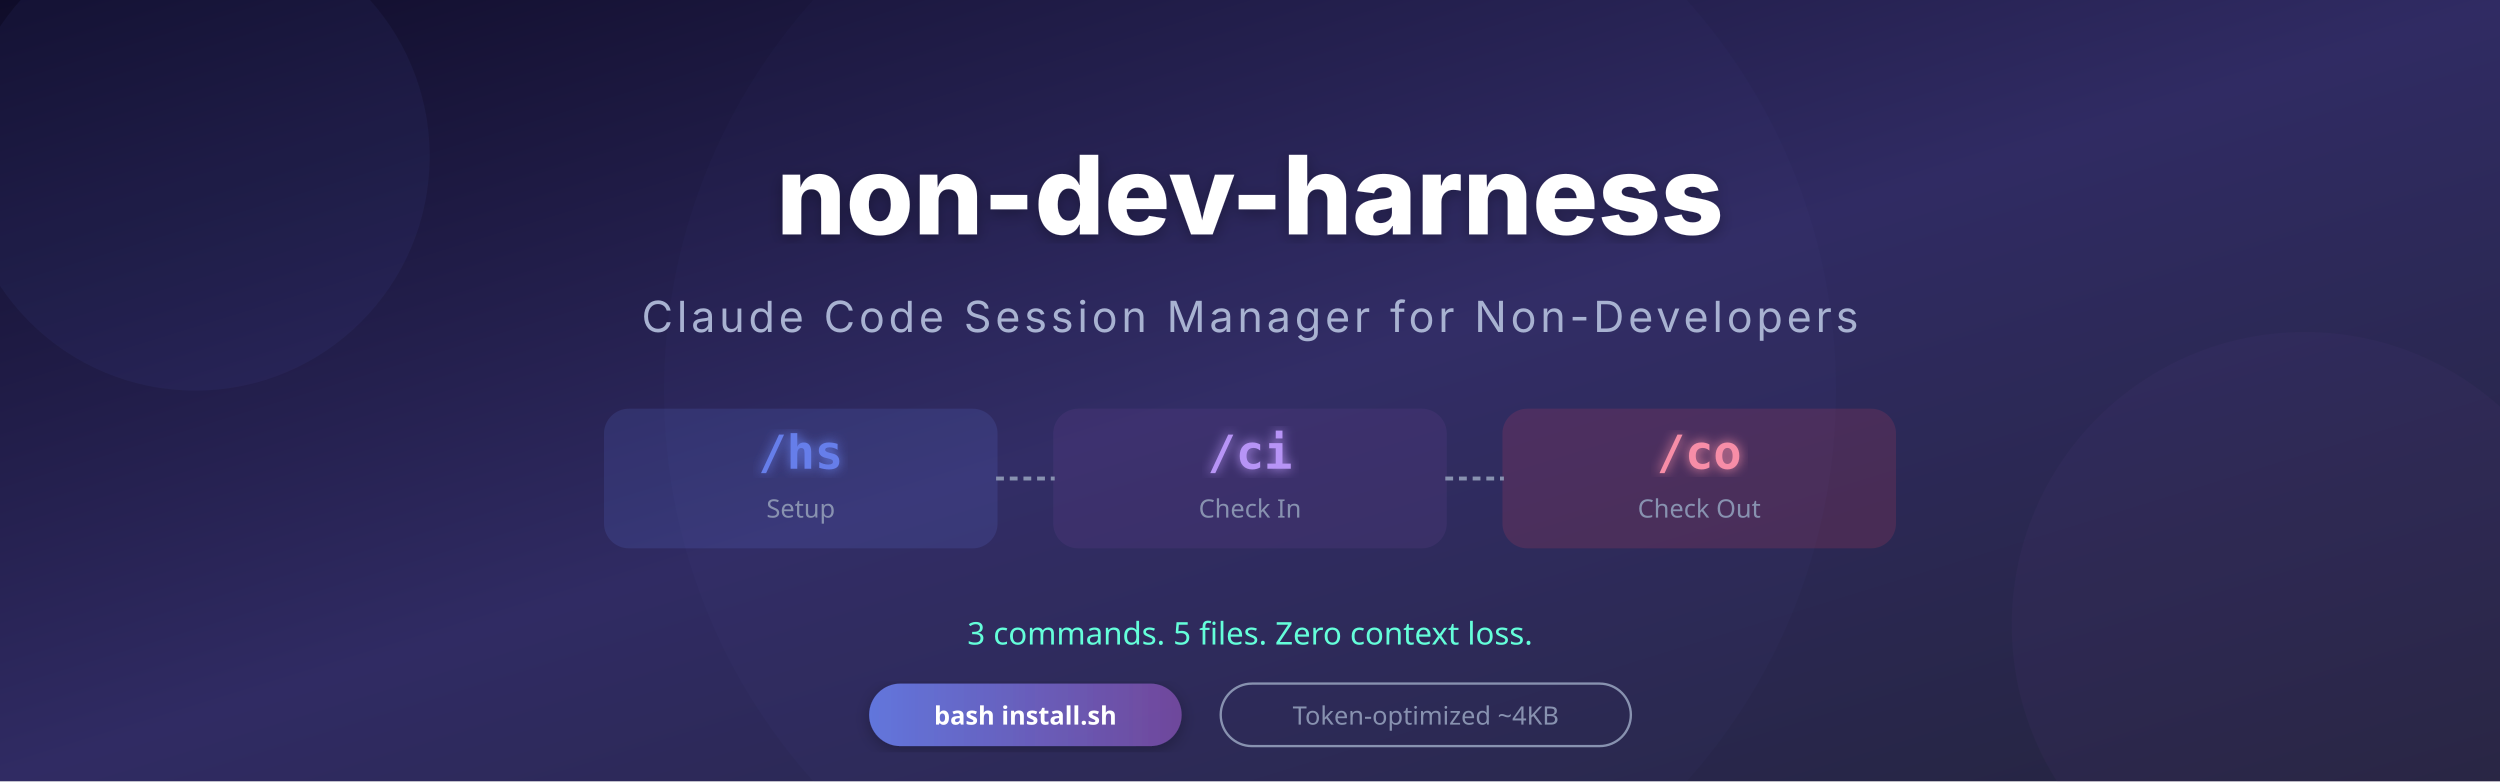
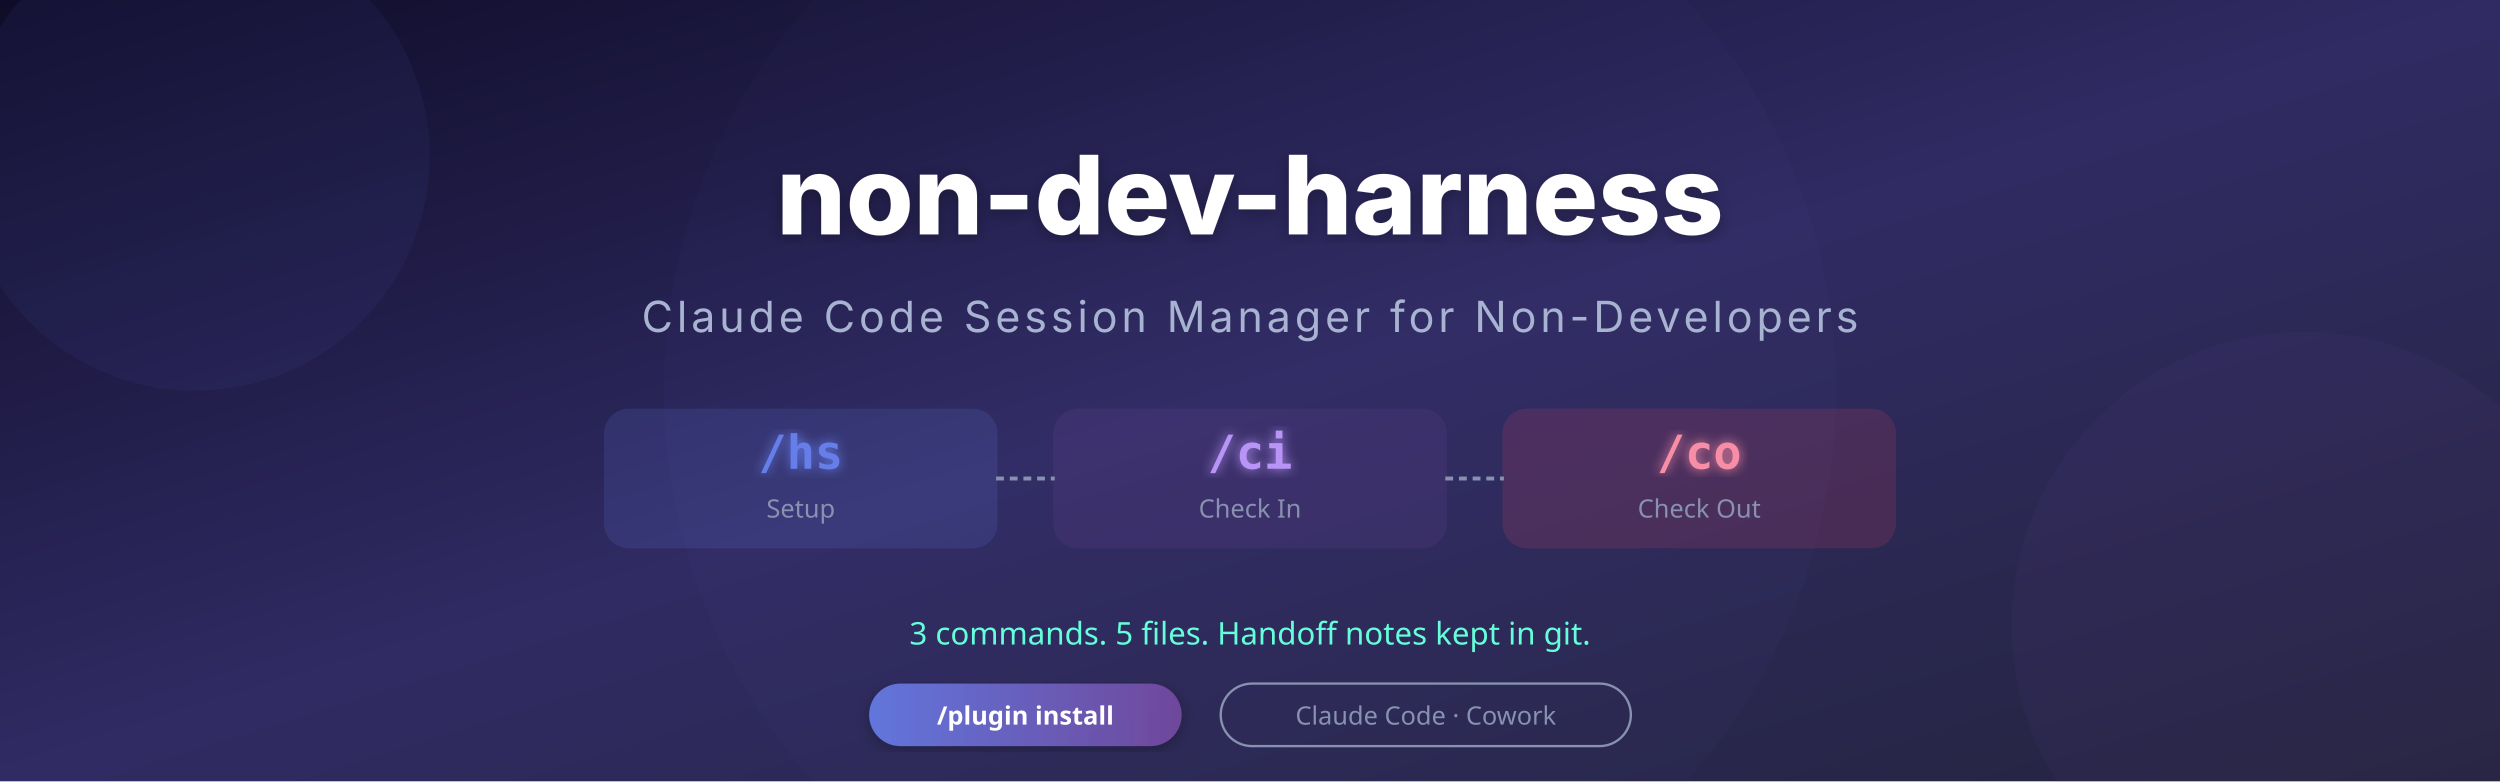
<svg xmlns="http://www.w3.org/2000/svg" width="1280" height="400" viewBox="0 0 1280 400">
  <defs>
    <linearGradient id="bg" x1="0%" y1="0%" x2="100%" y2="100%">
      <stop offset="0%" style="stop-color:#0f0c29" />
      <stop offset="50%" style="stop-color:#302b63" />
      <stop offset="100%" style="stop-color:#24243e" />
    </linearGradient>
    <linearGradient id="accent" x1="0%" y1="0%" x2="100%" y2="0%">
      <stop offset="0%" style="stop-color:#667eea" />
      <stop offset="100%" style="stop-color:#764ba2" />
    </linearGradient>
    <filter id="glow">
      <feGaussianBlur stdDeviation="3" result="blur" />
      <feMerge>
        <feMergeNode in="blur" />
        <feMergeNode in="SourceGraphic" />
      </feMerge>
    </filter>
    <filter id="shadow">
      <feDropShadow dx="0" dy="2" stdDeviation="4" flood-color="#000" flood-opacity="0.3" />
    </filter>
  </defs>
  <rect width="1280" height="400" fill="url(#bg)" />
  <circle cx="100" cy="80" r="120" fill="#667eea" opacity="0.06" />
  <circle cx="1180" cy="320" r="150" fill="#764ba2" opacity="0.06" />
  <circle cx="640" cy="200" r="300" fill="#667eea" opacity="0.03" />
  <line x1="0" y1="395" x2="1280" y2="395" stroke="url(#accent)" stroke-width="5" />
  <text x="640" y="120" text-anchor="middle" font-family="system-ui, -apple-system, sans-serif" font-size="56" font-weight="800" fill="#ffffff" filter="url(#shadow)">non-dev-harness</text>
  <text x="640" y="170" text-anchor="middle" font-family="system-ui, -apple-system, sans-serif" font-size="22" fill="#a8b2d1" letter-spacing="2">Claude Code Session Manager for Non-Developers</text>
  <rect x="310" y="210" width="200" height="70" rx="12" fill="#667eea" opacity="0.15" stroke="#667eea" stroke-width="1.5" />
  <text x="410" y="240" text-anchor="middle" font-family="monospace" font-size="24" font-weight="700" fill="#667eea" filter="url(#glow)">/hs</text>
  <text x="410" y="265" text-anchor="middle" font-family="system-ui, sans-serif" font-size="13" fill="#8892b0">Setup</text>
  <rect x="540" y="210" width="200" height="70" rx="12" fill="#764ba2" opacity="0.15" stroke="#764ba2" stroke-width="1.5" />
  <text x="640" y="240" text-anchor="middle" font-family="monospace" font-size="24" font-weight="700" fill="#b794f6" filter="url(#glow)">/ci</text>
  <text x="640" y="265" text-anchor="middle" font-family="system-ui, sans-serif" font-size="13" fill="#8892b0">Check In</text>
  <rect x="770" y="210" width="200" height="70" rx="12" fill="#e94560" opacity="0.15" stroke="#e94560" stroke-width="1.5" />
  <text x="870" y="240" text-anchor="middle" font-family="monospace" font-size="24" font-weight="700" fill="#f78da7" filter="url(#glow)">/co</text>
  <text x="870" y="265" text-anchor="middle" font-family="system-ui, sans-serif" font-size="13" fill="#8892b0">Check Out</text>
  <line x1="510" y1="245" x2="540" y2="245" stroke="#8892b0" stroke-width="2" stroke-dasharray="4,3" />
  <line x1="740" y1="245" x2="770" y2="245" stroke="#8892b0" stroke-width="2" stroke-dasharray="4,3" />
-   <text x="640" y="330" text-anchor="middle" font-family="system-ui, sans-serif" font-size="16" fill="#64ffda">3 commands. 5 files. Zero context loss.</text>
+   <text x="640" y="330" text-anchor="middle" font-family="system-ui, sans-serif" font-size="16" fill="#64ffda">3 commands. 5 files. Handoff notes kept in git.</text>
  <rect x="445" y="350" width="160" height="32" rx="16" fill="url(#accent)" opacity="0.9" filter="url(#shadow)" />
-   <text x="525" y="371" text-anchor="middle" font-family="system-ui, sans-serif" font-size="13" font-weight="600" fill="#ffffff">bash install.sh</text>
+   <text x="525" y="371" text-anchor="middle" font-family="system-ui, sans-serif" font-size="13" font-weight="600" fill="#ffffff">/plugin install</text>
  <rect x="625" y="350" width="210" height="32" rx="16" fill="transparent" stroke="#8892b0" stroke-width="1.2" />
-   <text x="730" y="371" text-anchor="middle" font-family="system-ui, sans-serif" font-size="13" fill="#8892b0">Token-optimized ~4KB</text>
+   <text x="730" y="371" text-anchor="middle" font-family="system-ui, sans-serif" font-size="13" fill="#8892b0">Claude Code · Cowork</text>
</svg>
